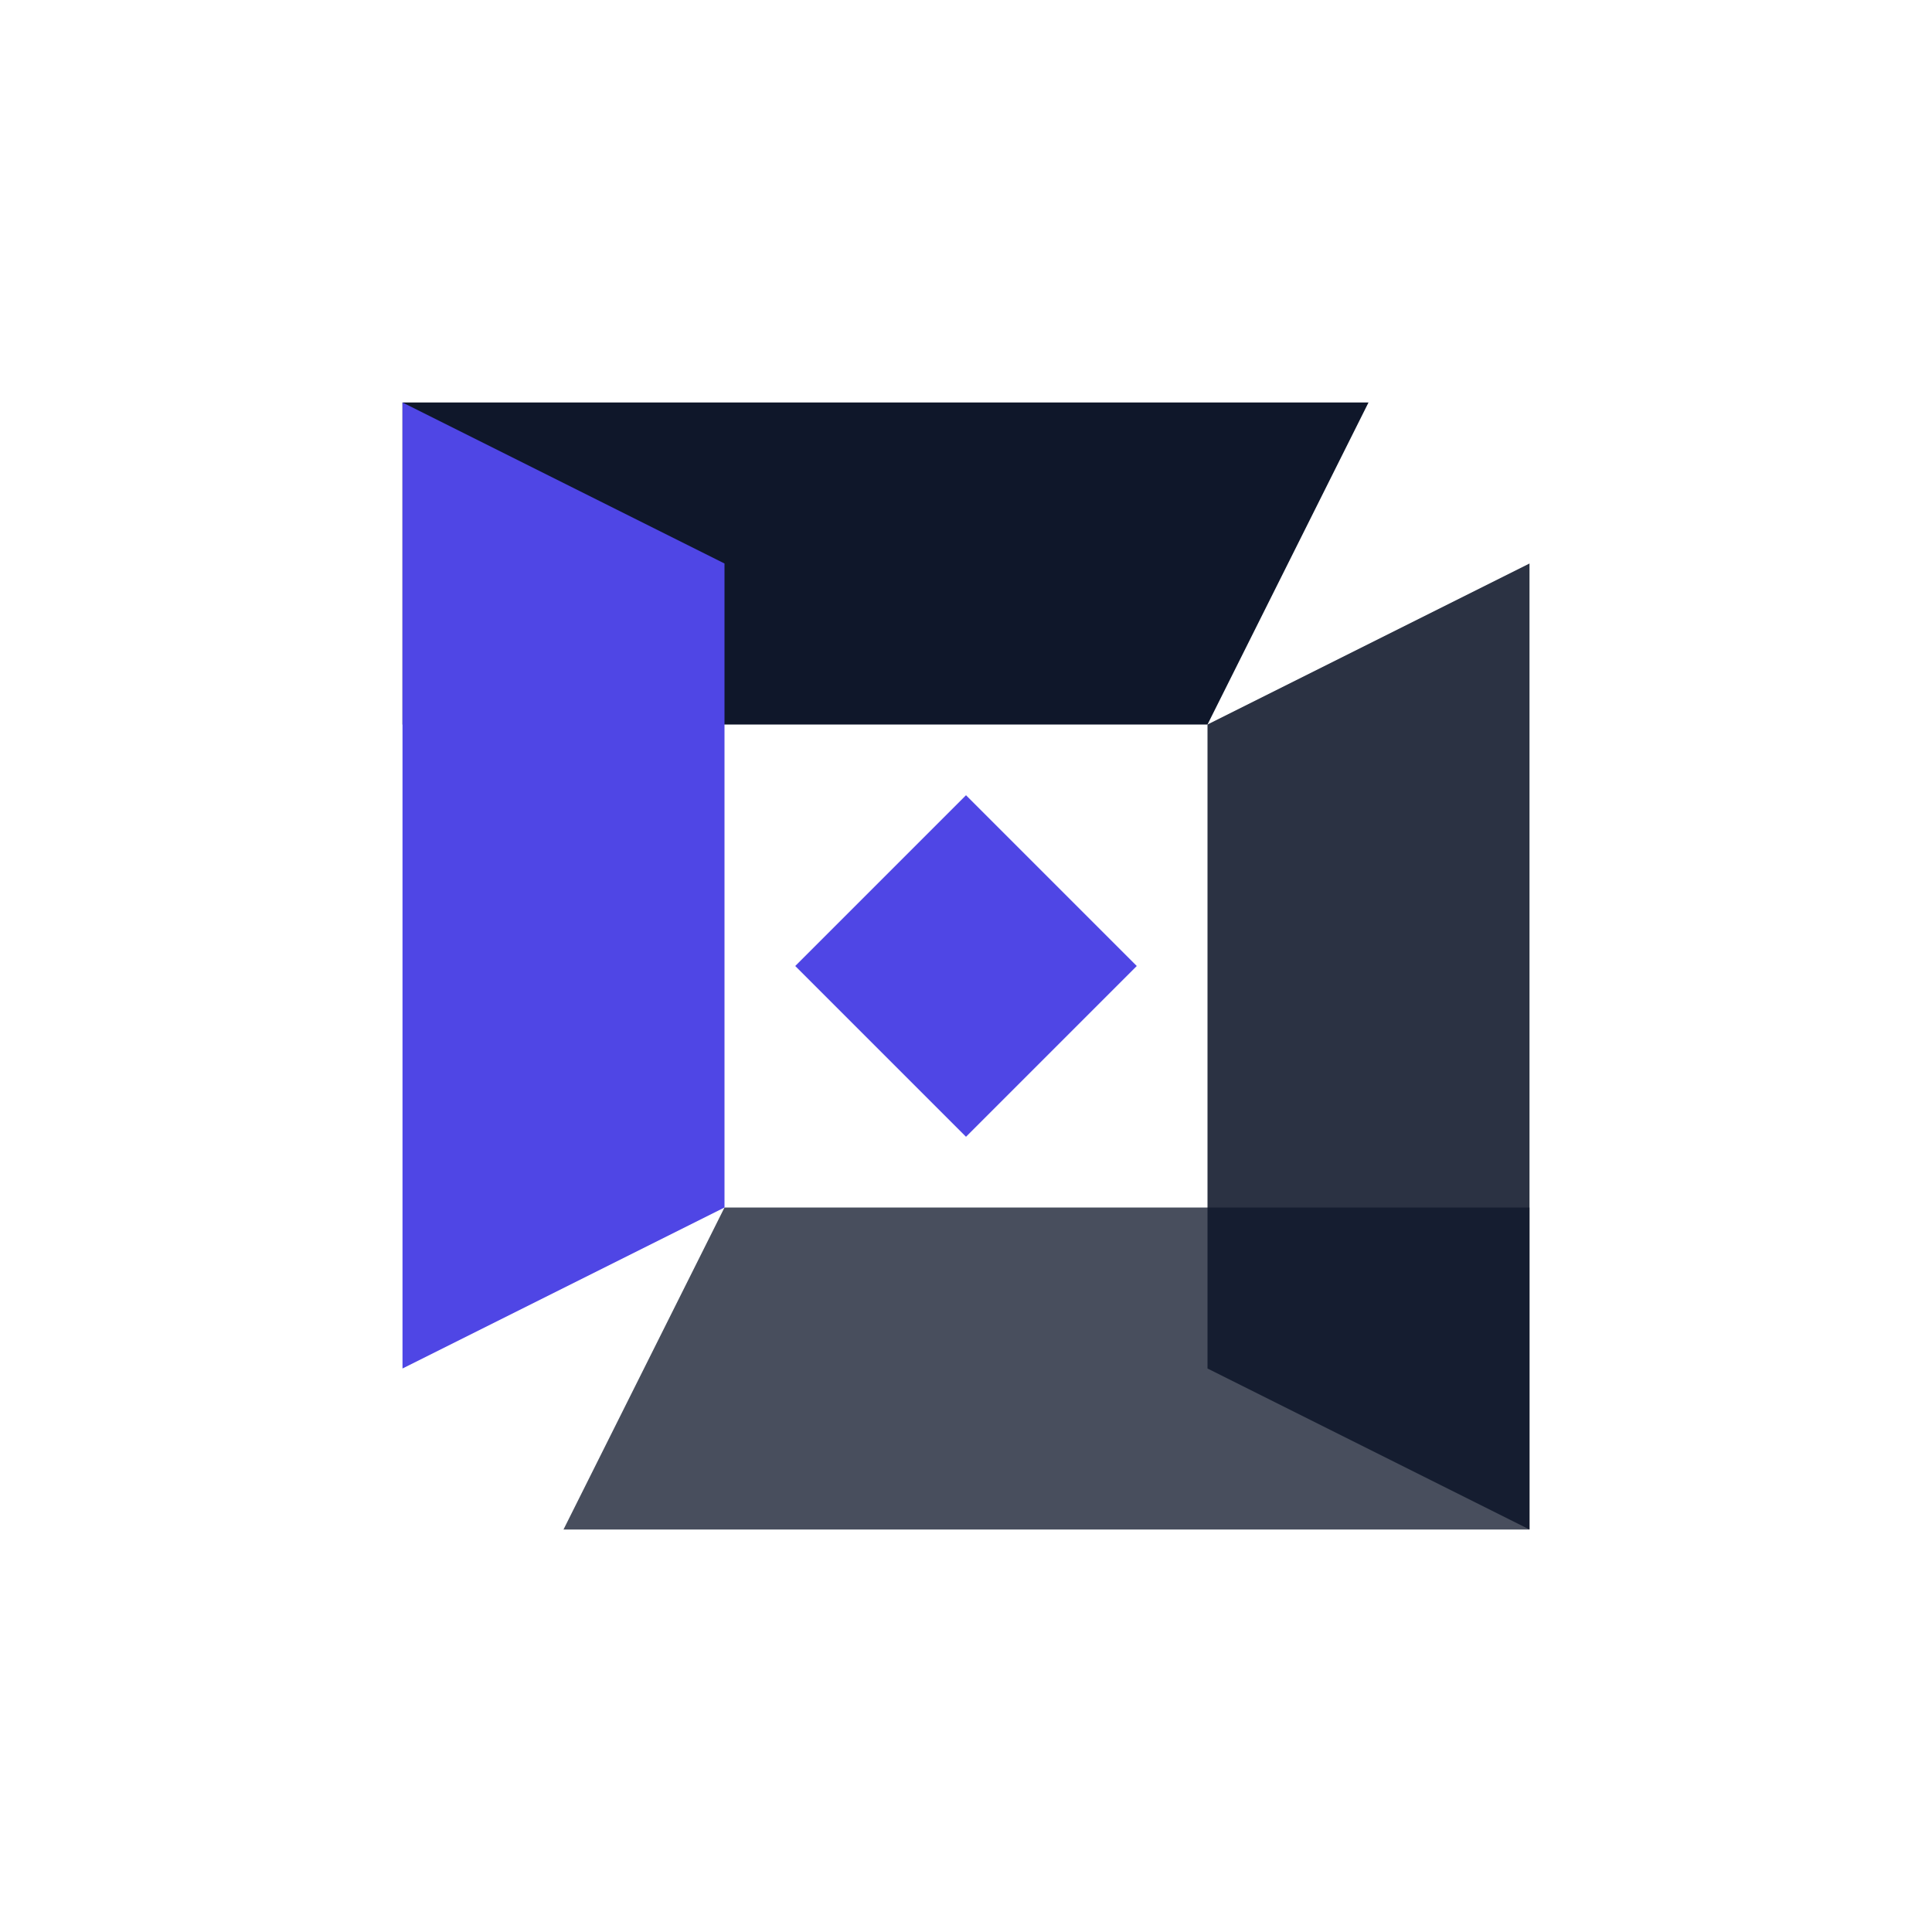
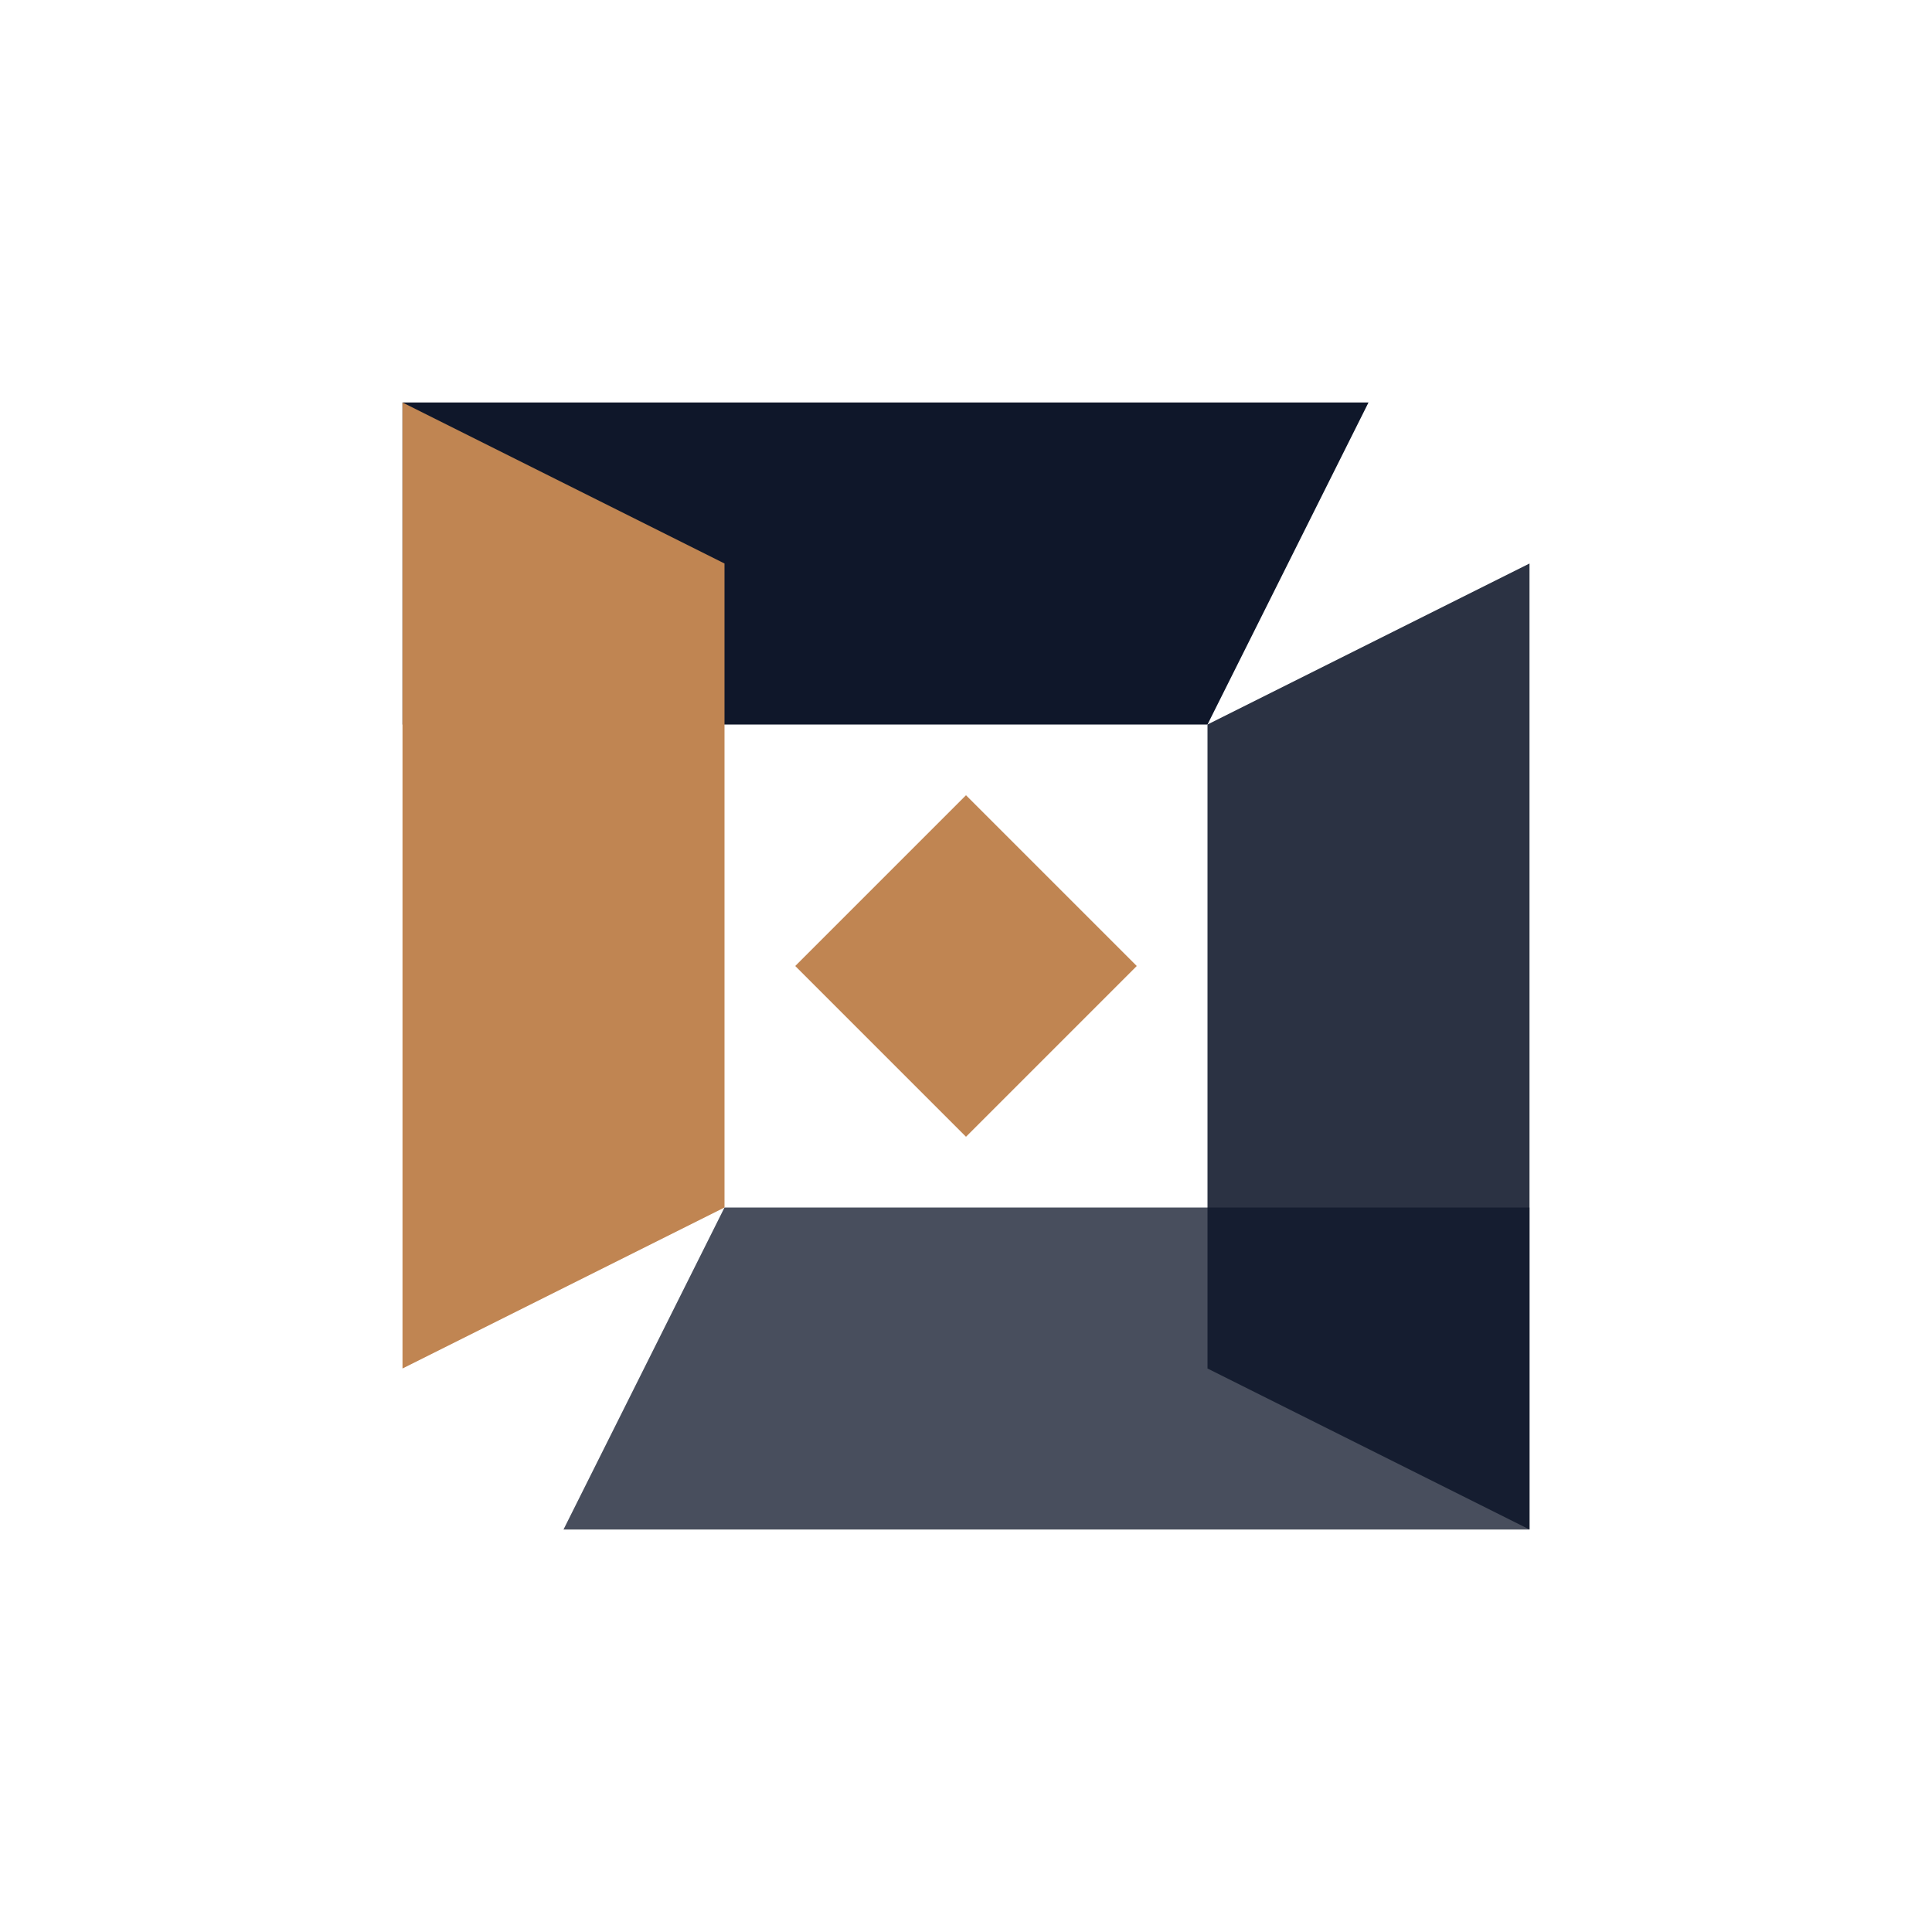
<svg xmlns="http://www.w3.org/2000/svg" width="32" height="32" viewBox="0 0 48 48" fill="none">
  <path d="M10 10H34L30 18H10V10Z" fill="#0F172A" />
  <path d="M38 14V38L30 34V18L38 14Z" fill="#0F172A" opacity="0.88" />
  <path d="M38 38H14L18 30H38V38Z" fill="#0F172A" opacity="0.76" />
-   <path d="M10 34V10L18 14V30L10 34Z" fill="#4F46E5" />
-   <rect x="21" y="21" width="6" height="6" transform="rotate(45 24 24)" fill="#4F46E5" />
+   <path d="M10 34V10L18 14V30L10 34Z" fill="#C08552" />
+   <rect x="21" y="21" width="6" height="6" transform="rotate(45 24 24)" fill="#C08552" />
</svg>
